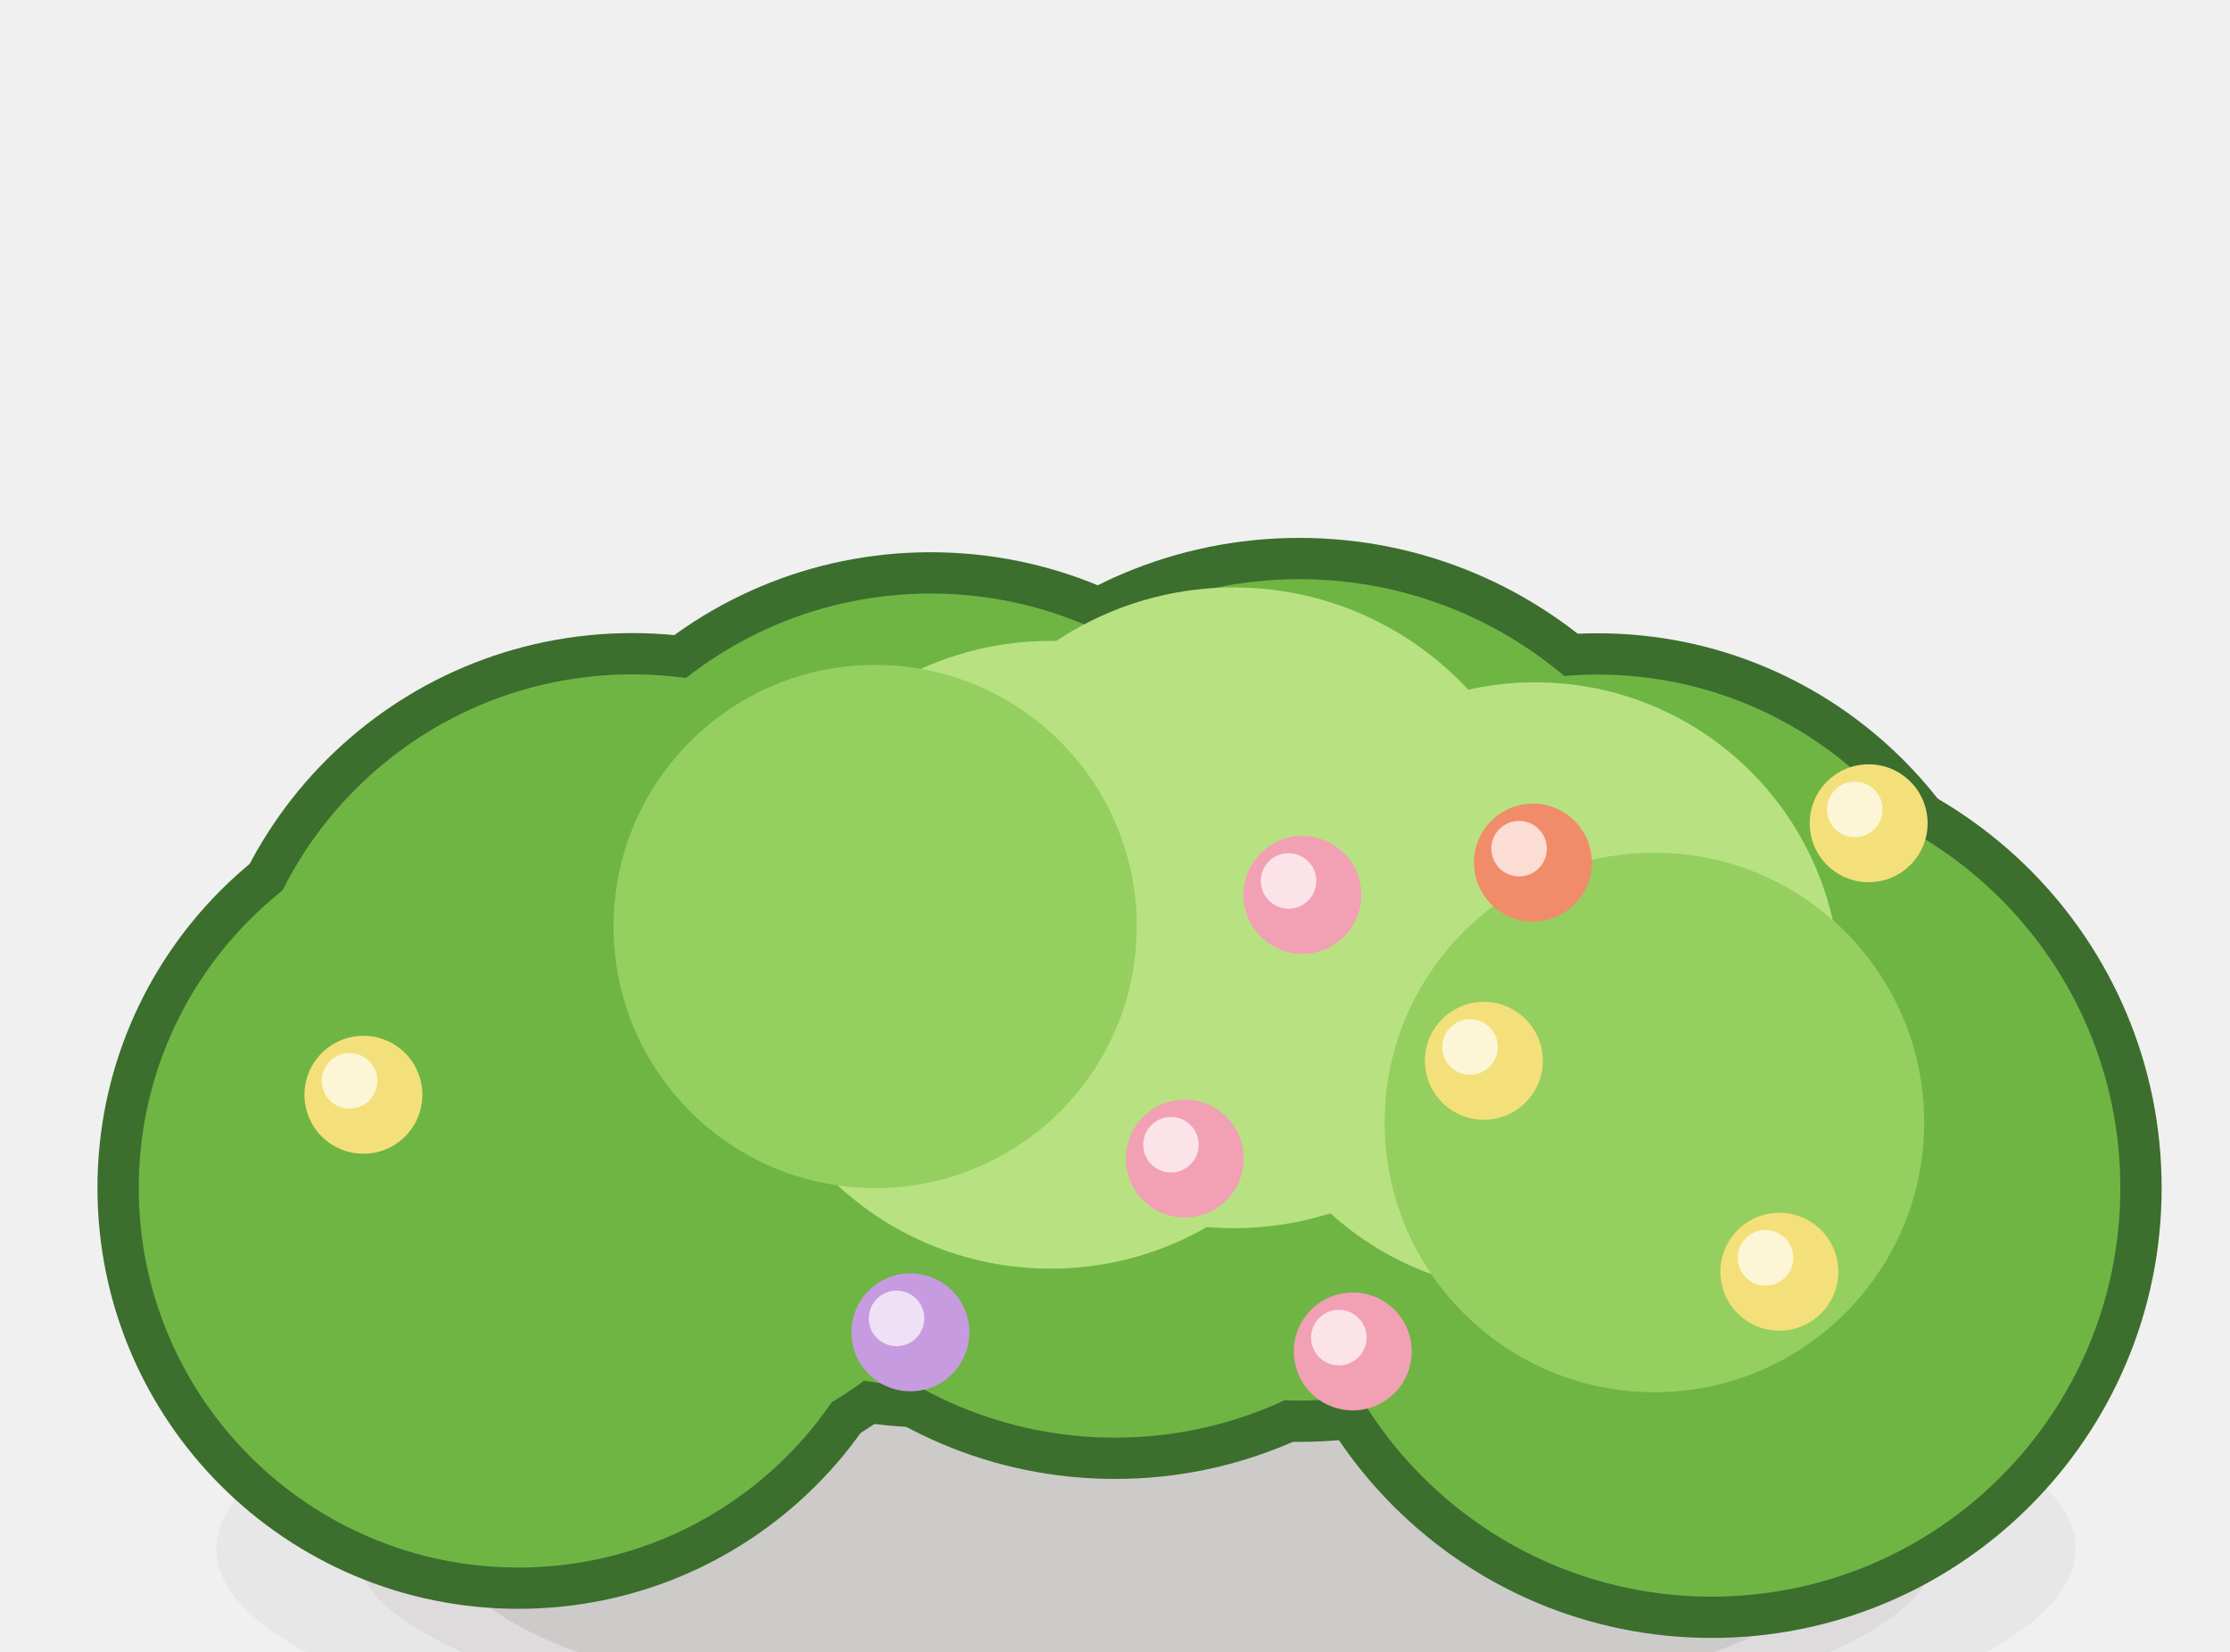
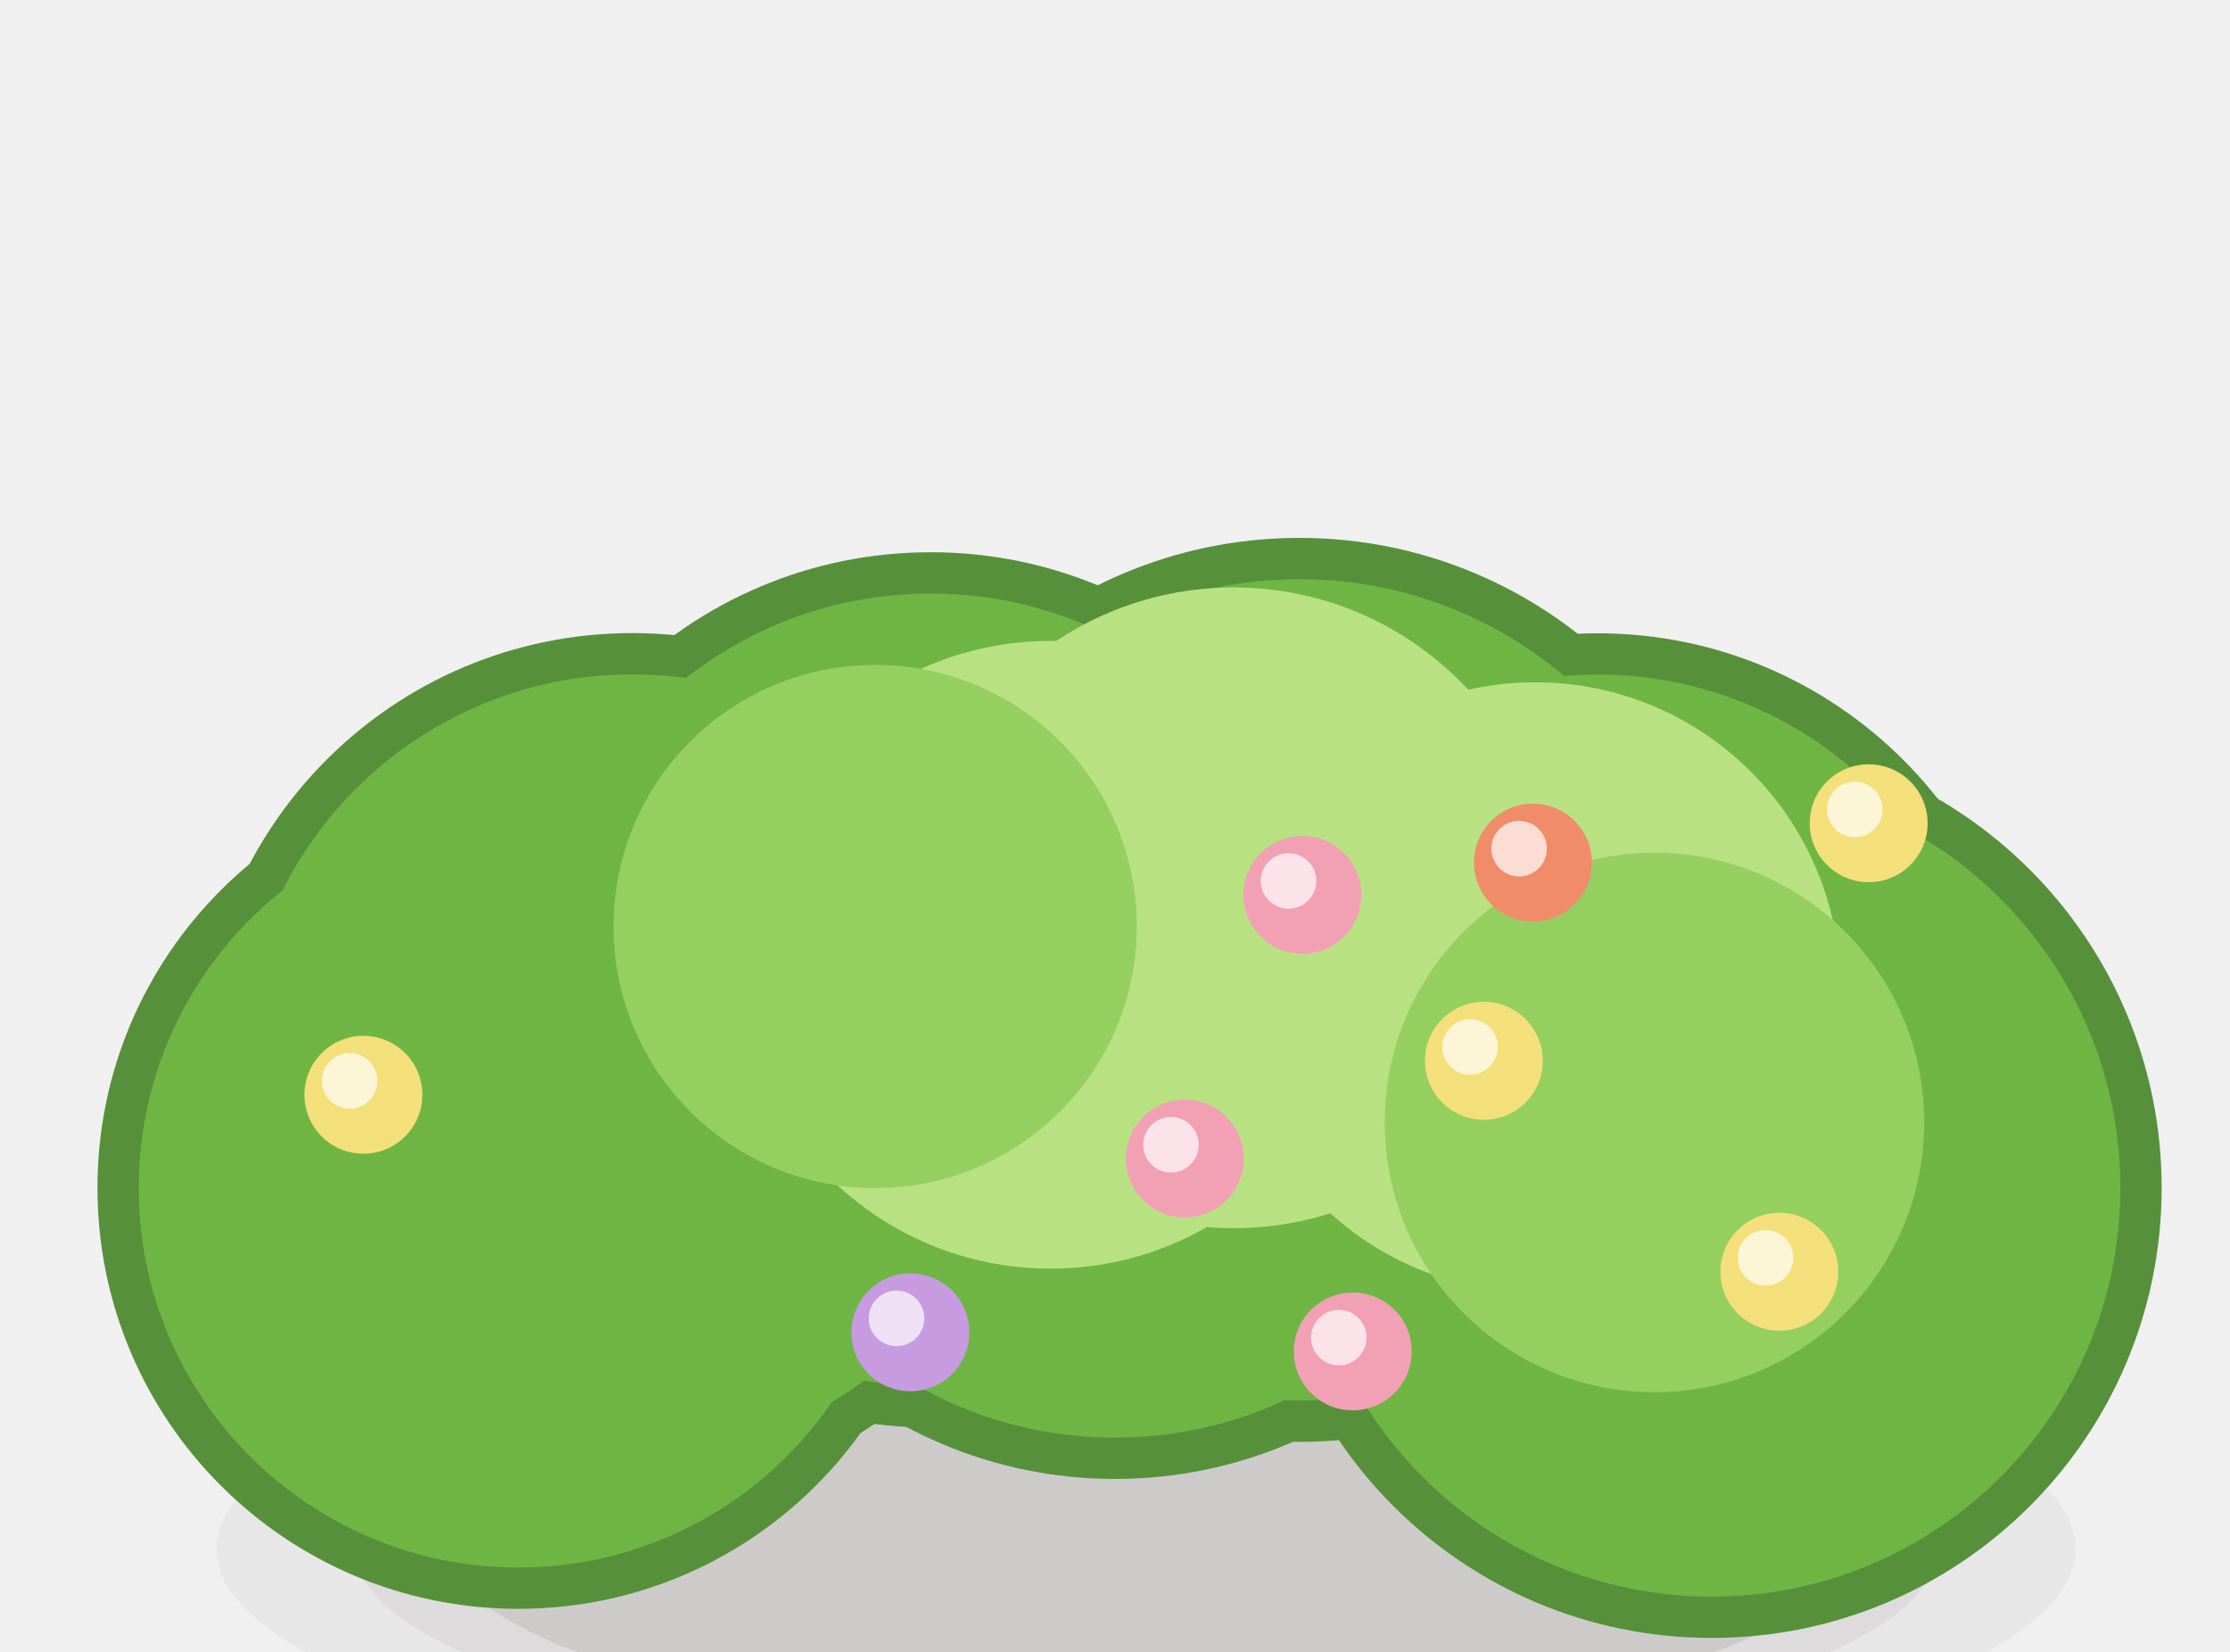
<svg xmlns="http://www.w3.org/2000/svg" width="216" height="160" viewBox="0 0 216 160">
  <ellipse cx="111" cy="150" rx="90.05" ry="23.41" fill="#3A3226" opacity="0.05" />
  <ellipse cx="111" cy="150" rx="76.61" ry="19.92" fill="#3A3226" opacity="0.07" />
  <ellipse cx="111" cy="150" rx="67.2" ry="17.47" fill="#3A3226" opacity="0.1" />
-   <circle cx="50.21" cy="115.06" r="36.77" fill="#3C6E2E" stroke="#3C6E2E" stroke-width="8" />
-   <circle cx="61.25" cy="103.21" r="37.89" fill="#3C6E2E" stroke="#3C6E2E" stroke-width="8" />
-   <circle cx="90.14" cy="95.88" r="38.39" fill="#3C6E2E" stroke="#3C6E2E" stroke-width="8" />
-   <circle cx="125.86" cy="95.88" r="39.78" fill="#3C6E2E" stroke="#3C6E2E" stroke-width="8" />
-   <circle cx="154.75" cy="103.21" r="37.87" fill="#3C6E2E" stroke="#3C6E2E" stroke-width="8" />
-   <circle cx="165.79" cy="115.06" r="39.59" fill="#3C6E2E" stroke="#3C6E2E" stroke-width="8" />
-   <circle cx="108" cy="100.27" r="38.98" fill="#3C6E2E" stroke="#3C6E2E" stroke-width="8" />
+   <circle cx="50.21" cy="115.06" r="36.77" fill="#57903A" stroke="#57903A" stroke-width="8" />
+   <circle cx="61.25" cy="103.21" r="37.89" fill="#57903A" stroke="#57903A" stroke-width="8" />
+   <circle cx="90.14" cy="95.88" r="38.39" fill="#57903A" stroke="#57903A" stroke-width="8" />
+   <circle cx="125.86" cy="95.88" r="39.78" fill="#57903A" stroke="#57903A" stroke-width="8" />
+   <circle cx="154.75" cy="103.21" r="37.87" fill="#57903A" stroke="#57903A" stroke-width="8" />
+   <circle cx="165.79" cy="115.06" r="39.59" fill="#57903A" stroke="#57903A" stroke-width="8" />
+   <circle cx="108" cy="100.27" r="38.98" fill="#57903A" stroke="#57903A" stroke-width="8" />
  <circle cx="50.21" cy="115.06" r="36.77" fill="#6FB544" />
  <circle cx="61.25" cy="103.21" r="37.89" fill="#6FB544" />
  <circle cx="90.14" cy="95.88" r="38.39" fill="#6FB544" />
  <circle cx="125.86" cy="95.88" r="39.78" fill="#6FB544" />
  <circle cx="154.75" cy="103.21" r="37.87" fill="#6FB544" />
  <circle cx="165.79" cy="115.06" r="39.59" fill="#6FB544" />
  <circle cx="108" cy="100.27" r="38.98" fill="#6FB544" />
  <circle cx="119.49" cy="87.93" r="31.03" fill="#B8E282" />
  <circle cx="116.31" cy="83.95" r="18.3" fill="#B8E282" />
  <circle cx="148.7" cy="95.63" r="29.54" fill="#B8E282" />
  <circle cx="145.67" cy="91.84" r="17.42" fill="#B8E282" />
  <circle cx="101.76" cy="92.48" r="30.4" fill="#B8E282" />
  <circle cx="98.65" cy="88.58" r="17.93" fill="#B8E282" />
  <circle cx="84.77" cy="89.74" r="25.34" fill="#95CF60" />
  <circle cx="160.25" cy="108.72" r="26.13" fill="#95CF60" />
  <circle cx="35.2" cy="106.04" r="5.71" fill="#F4E07A" />
  <circle cx="33.86" cy="104.69" r="2.69" fill="#FFFFFF" opacity="0.7" />
  <circle cx="131.03" cy="130.9" r="5.71" fill="#F2A0B4" />
  <circle cx="129.68" cy="129.56" r="2.69" fill="#FFFFFF" opacity="0.7" />
  <circle cx="88.18" cy="129.05" r="5.71" fill="#C79BE0" />
  <circle cx="86.84" cy="127.7" r="2.69" fill="#FFFFFF" opacity="0.7" />
  <circle cx="114.76" cy="112.22" r="5.71" fill="#F2A0B4" />
  <circle cx="113.42" cy="110.88" r="2.69" fill="#FFFFFF" opacity="0.7" />
  <circle cx="143.73" cy="102.75" r="5.71" fill="#F4E07A" />
  <circle cx="142.39" cy="101.41" r="2.69" fill="#FFFFFF" opacity="0.7" />
  <circle cx="172.35" cy="123.18" r="5.71" fill="#F4E07A" />
  <circle cx="171.01" cy="121.83" r="2.69" fill="#FFFFFF" opacity="0.7" />
  <circle cx="148.48" cy="83.55" r="5.71" fill="#F08C6A" />
  <circle cx="147.14" cy="82.2" r="2.69" fill="#FFFFFF" opacity="0.7" />
  <circle cx="126.15" cy="86.68" r="5.71" fill="#F2A0B4" />
  <circle cx="124.81" cy="85.33" r="2.69" fill="#FFFFFF" opacity="0.7" />
  <circle cx="181" cy="79.74" r="5.71" fill="#F4E07A" />
  <circle cx="179.66" cy="78.4" r="2.69" fill="#FFFFFF" opacity="0.7" />
</svg>
